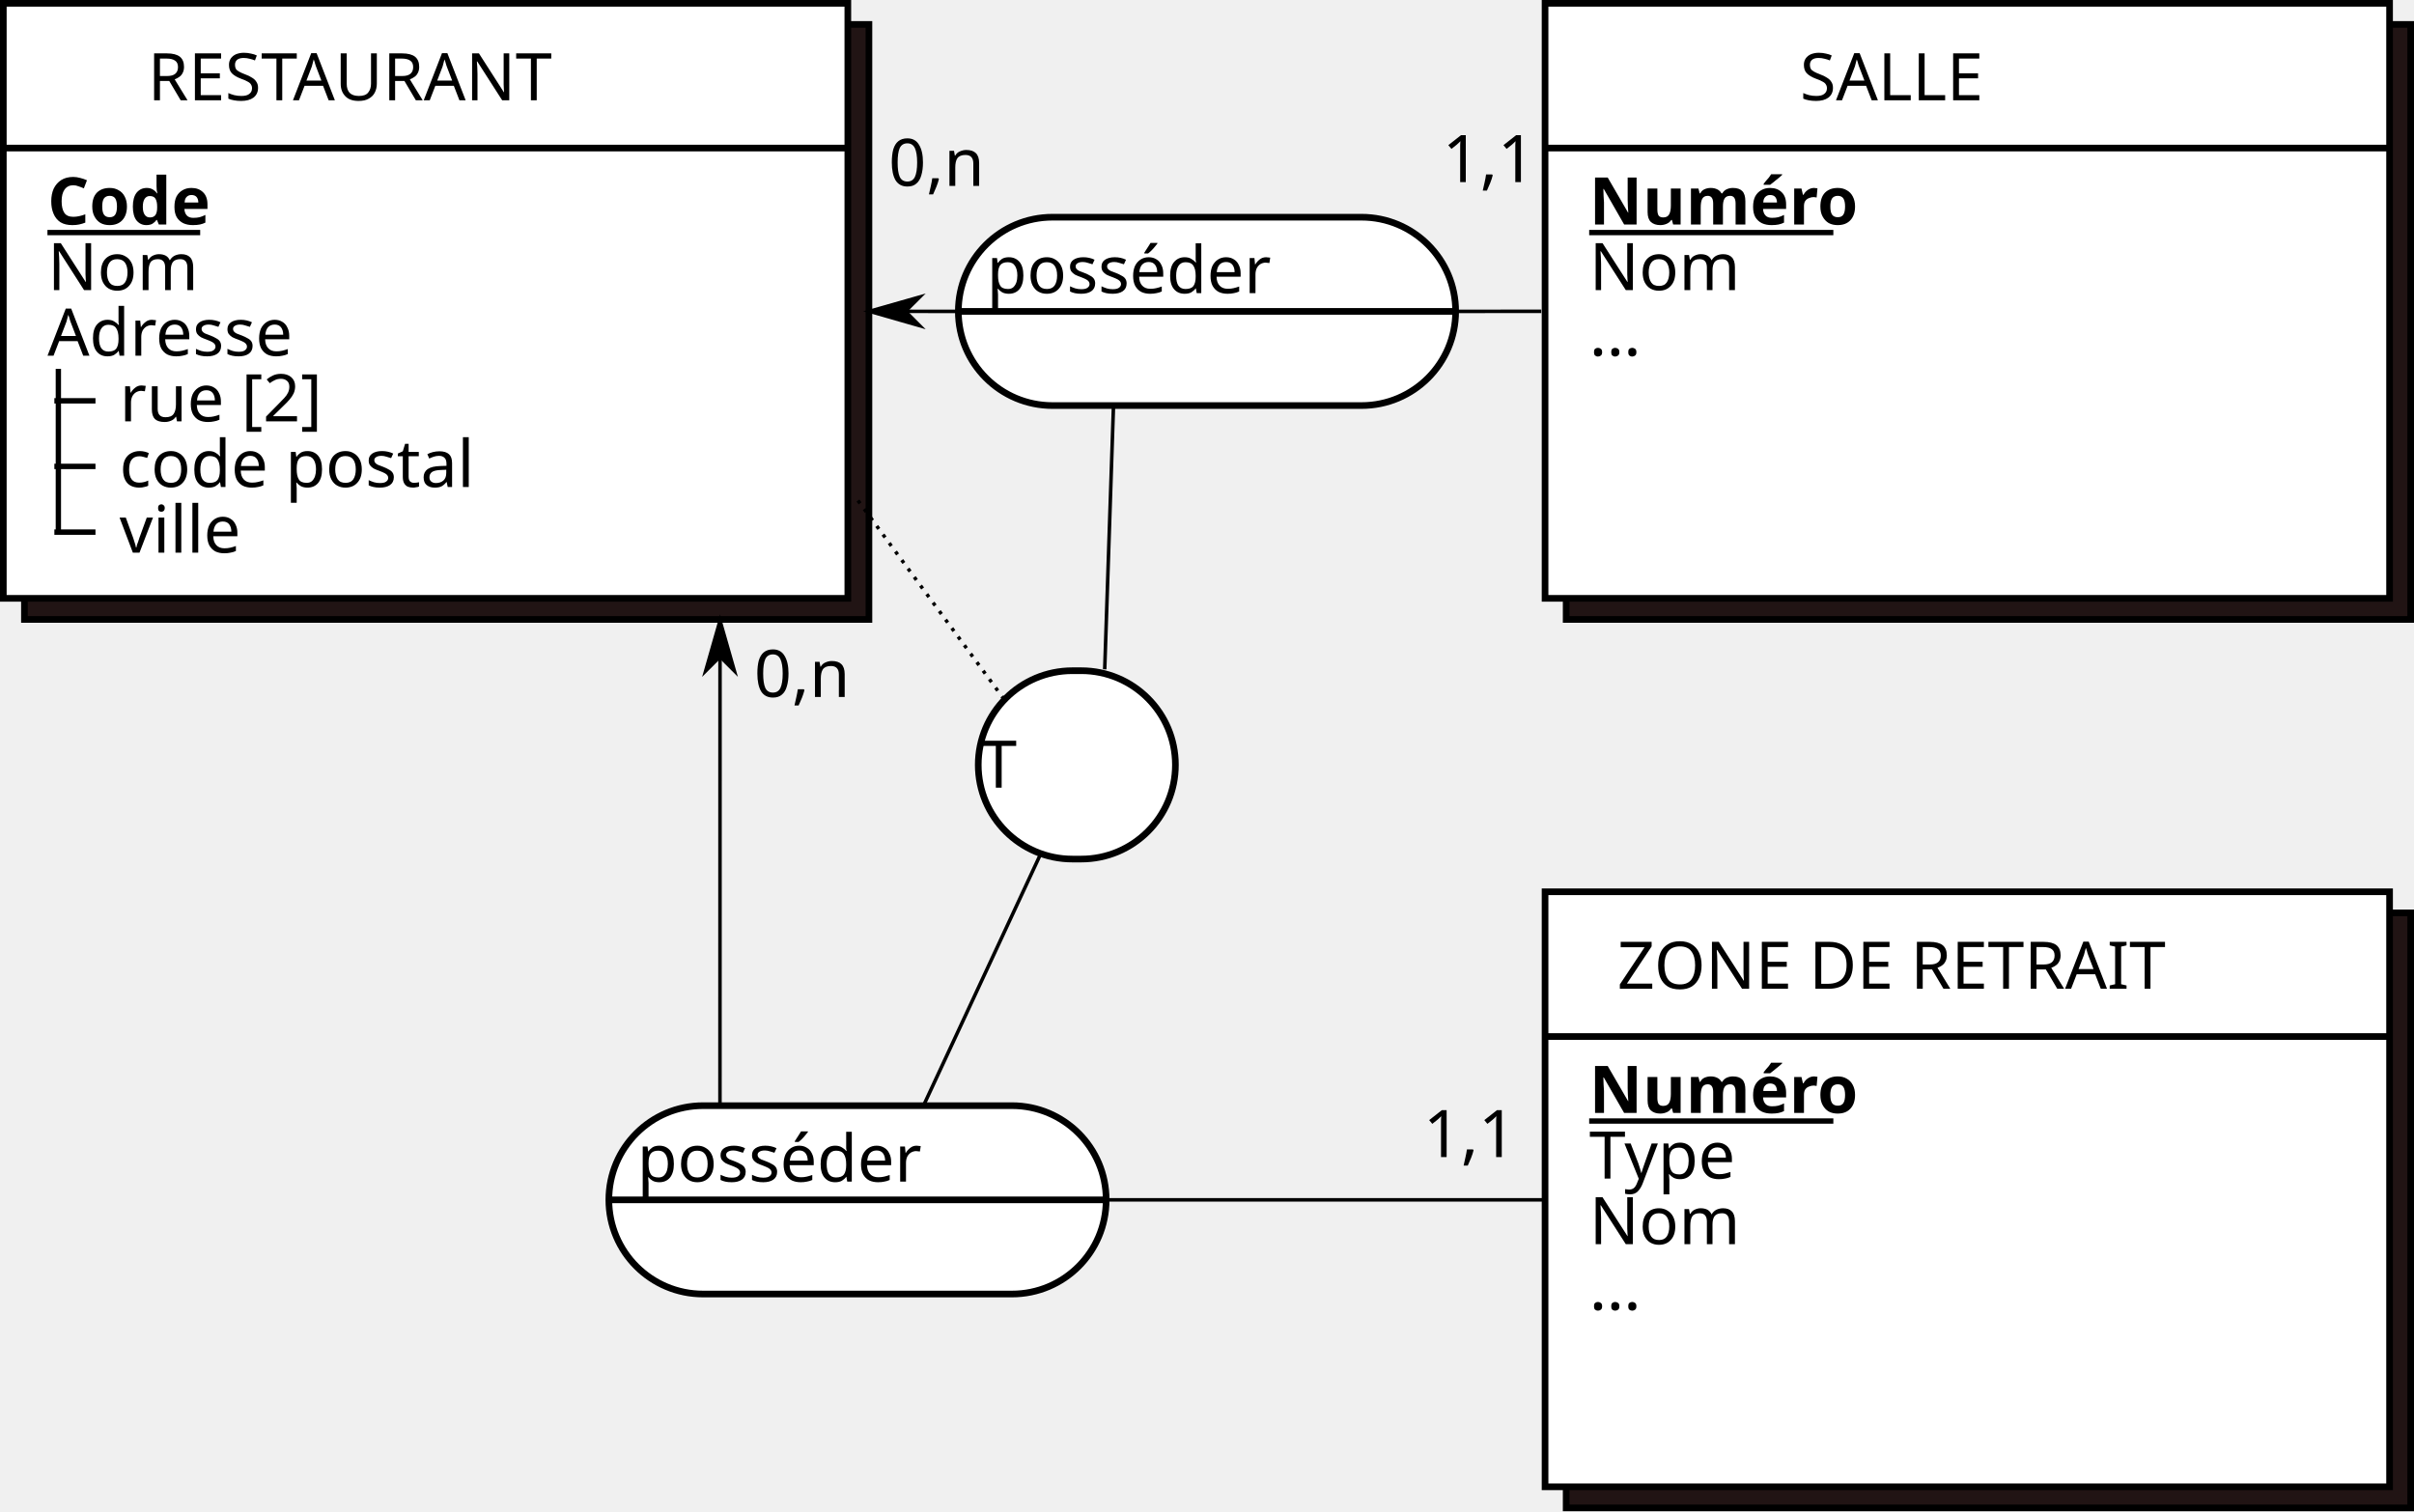
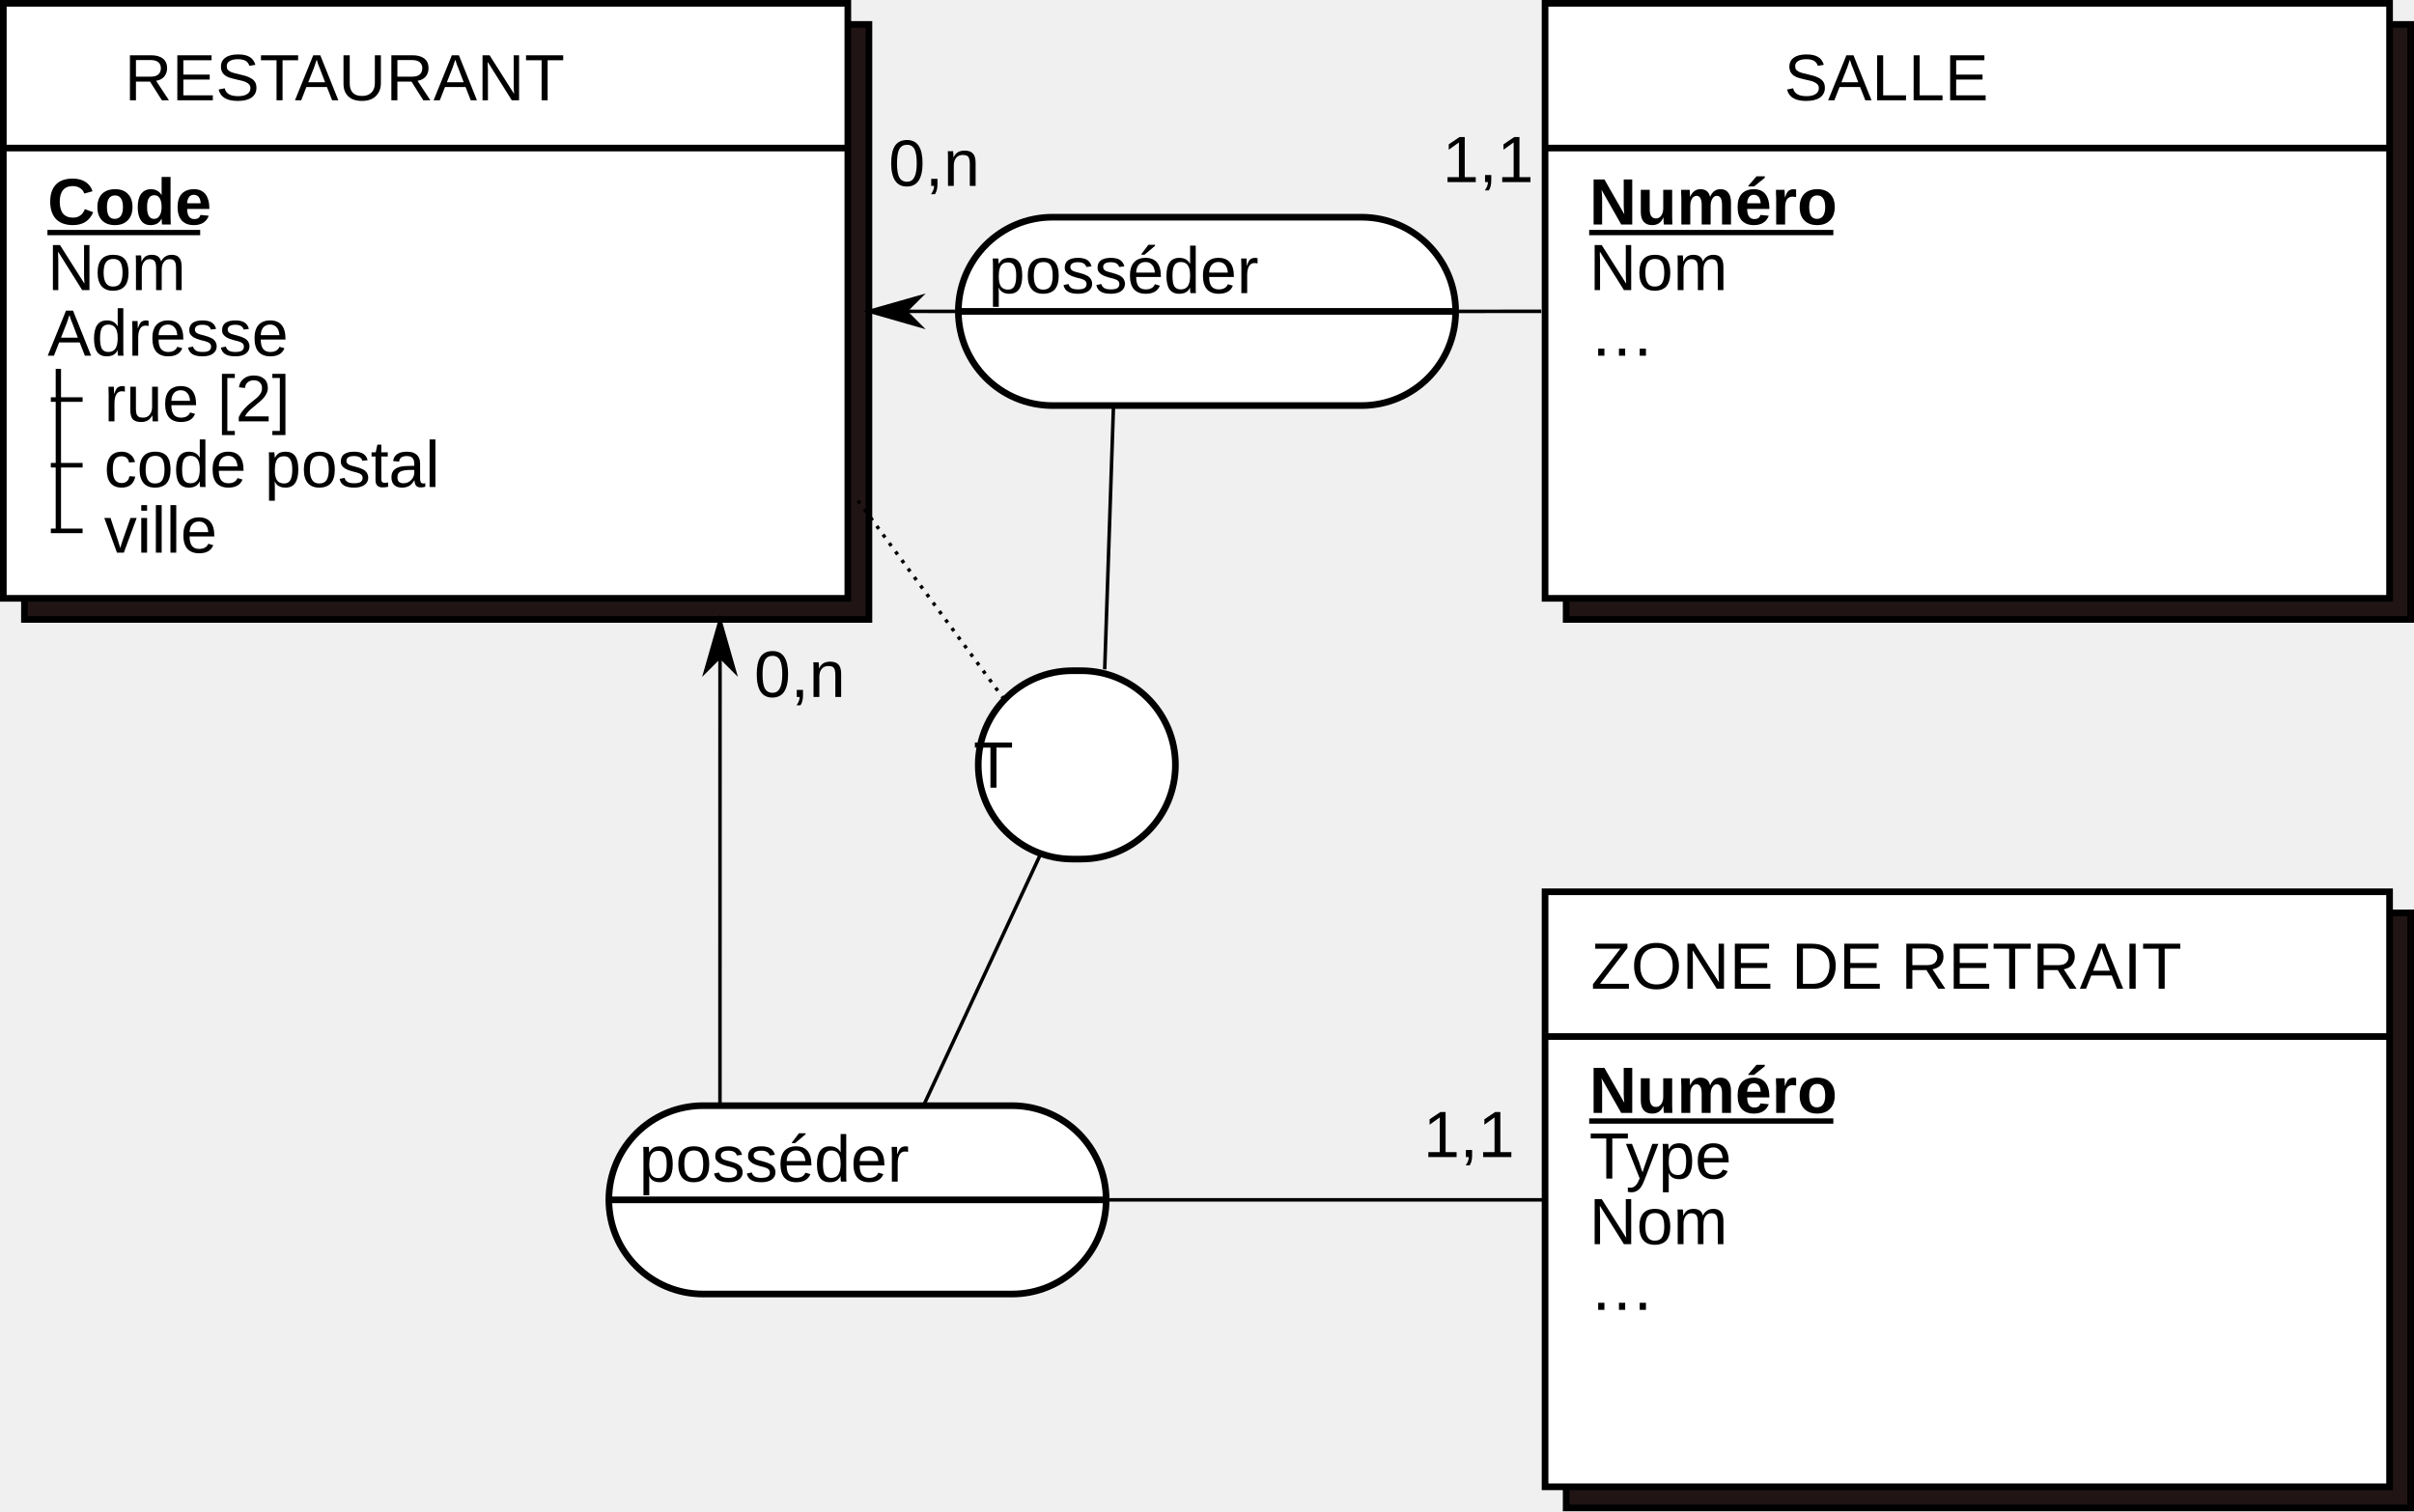
<svg xmlns="http://www.w3.org/2000/svg" width="181.64mm" height="113.722mm" viewBox="0 0 181.64 113.722" version="1.1" id="svg27987">
  <defs id="defs27981">
    <marker orient="auto" refY="0" refX="0" id="Arrow1Lstart" style="overflow:visible">
      <path id="path1239" d="M 0,0 5,-5 -12.5,0 5,5 Z" style="fill:#000000;fill-opacity:1;fill-rule:evenodd;stroke:#000000;stroke-width:1pt;stroke-opacity:1" transform="matrix(0.8,0,0,0.8,10,0)" />
    </marker>
    <marker orient="auto" refY="0" refX="0" id="marker1195" style="overflow:visible">
      <path id="path1193" d="M 0,0 5,-5 -12.5,0 5,5 Z" style="fill:#000000;fill-opacity:1;fill-rule:evenodd;stroke:#000000;stroke-width:1pt;stroke-opacity:1" transform="matrix(-0.8,0,0,-0.8,-10,0)" />
    </marker>
    <marker orient="auto" refY="0" refX="0" id="Arrow1Lend" style="overflow:visible">
      <path id="path2280" d="M 0,0 5,-5 -12.5,0 5,5 Z" style="fill:#000000;fill-opacity:1;fill-rule:evenodd;stroke:#000000;stroke-width:1pt;stroke-opacity:1" transform="matrix(-0.8,0,0,-0.8,-10,0)" />
    </marker>
  </defs>
  <g id="layer1" transform="translate(-179.6377,-31.69099)">
    <g id="g28677" transform="translate(182.2159,18.92654)">
      <g id="g8325" transform="translate(-45.60654,-47.08898)">
        <rect y="61.691" x="44.866" height="44.776" width="63.545" id="rect3634-0-1" style="fill:#211414;fill-opacity:1;stroke:#000000;stroke-width:0.5;stroke-miterlimit:4;stroke-dasharray:none;stroke-opacity:1" ry="0" rx="0" />
        <rect y="60.103" x="43.278" height="44.776" width="63.545" id="rect3634-962" style="fill:#ffffff;fill-opacity:1;stroke:#000000;stroke-width:0.5;stroke-miterlimit:4;stroke-dasharray:none;stroke-opacity:1" ry="0" rx="0" />
-         <text id="text3638-5" y="67.403" x="75.132" style="font-style:normal;font-variant:normal;font-weight:normal;font-stretch:normal;font-size:4.939px;line-height:125%;font-family:Cantarell;-inkscape-font-specification:Cantarell;text-align:center;letter-spacing:0px;word-spacing:0px;text-anchor:middle;fill:#000000;fill-opacity:1;stroke:none;stroke-width:0.265px;stroke-linecap:butt;stroke-linejoin:miter;stroke-opacity:1" xml:space="preserve">
+         <text id="text3638-5" y="67.403" x="75.132" style="font-style:normal;font-variant:normal;font-weight:normal;font-stretch:normal;font-size:4.939px;line-height:125%;font-family:Liberation Sans;-inkscape-font-specification:Liberation Sans;text-align:center;letter-spacing:0px;word-spacing:0px;text-anchor:middle;fill:#000000;fill-opacity:1;stroke:none;stroke-width:0.265px;stroke-linecap:butt;stroke-linejoin:miter;stroke-opacity:1" xml:space="preserve">
          <tspan style="text-align:center;text-anchor:middle;fill:#000000;fill-opacity:1;stroke-width:0.265px" y="67.403" x="75.132" id="tspan3636-4">RESTAURANT</tspan>
        </text>
        <path style="fill:none;fill-rule:evenodd;stroke:#000000;stroke-width:0.5;stroke-linecap:butt;stroke-linejoin:miter;stroke-miterlimit:4;stroke-dasharray:none;stroke-opacity:1" d="M 43.296,70.995 H 106.702" id="path6060-49" />
      </g>
      <g transform="translate(1.5875)" id="g28659">
-         <text transform="translate(-45.60654,-47.08898)" xml:space="preserve" style="font-style:normal;font-variant:normal;font-weight:normal;font-stretch:normal;font-size:4.939px;line-height:100%;font-family:Cantarell;-inkscape-font-specification:Cantarell;text-align:start;letter-spacing:0px;word-spacing:0px;text-anchor:start;fill:#000000;fill-opacity:1;stroke:none;stroke-width:0.265px;stroke-linecap:butt;stroke-linejoin:miter;stroke-opacity:1" x="45.017" y="76.744" id="text3638-9-9">
-           <tspan id="tspan3636-1-3" x="45.017" y="76.744" style="font-style:normal;font-variant:normal;font-weight:bold;font-stretch:normal;font-size:4.939px;line-height:100%;font-family:Cantarell;-inkscape-font-specification:'Cantarell, Bold';font-variant-ligatures:normal;font-variant-caps:normal;font-variant-numeric:normal;font-feature-settings:normal;text-align:start;writing-mode:lr-tb;text-anchor:start;fill:#000000;fill-opacity:1;stroke-width:0.265px">Code</tspan>
+         <text transform="translate(-45.60654,-47.08898)" xml:space="preserve" style="font-style:normal;font-variant:normal;font-weight:normal;font-stretch:normal;font-size:4.939px;line-height:100%;font-family:Liberation Sans;-inkscape-font-specification:Liberation Sans;text-align:start;letter-spacing:0px;word-spacing:0px;text-anchor:start;fill:#000000;fill-opacity:1;stroke:none;stroke-width:0.265px;stroke-linecap:butt;stroke-linejoin:miter;stroke-opacity:1" x="45.017" y="76.744" id="text3638-9-9">
+           <tspan id="tspan3636-1-3" x="45.017" y="76.744" style="font-style:normal;font-variant:normal;font-weight:bold;font-stretch:normal;font-size:4.939px;line-height:100%;font-family:Liberation Sans;-inkscape-font-specification:'Liberation Sans, Bold';font-variant-ligatures:normal;font-variant-caps:normal;font-variant-numeric:normal;font-feature-settings:normal;text-align:start;writing-mode:lr-tb;text-anchor:start;fill:#000000;fill-opacity:1;stroke-width:0.265px">Code</tspan>
          <tspan id="tspan6114" x="45.017" y="81.683" style="line-height:100%;text-align:start;text-anchor:start;fill:#000000;fill-opacity:1;stroke-width:0.265px">Nom</tspan>
          <tspan x="45.017" y="86.622" style="line-height:100%;text-align:start;text-anchor:start;fill:#000000;fill-opacity:1;stroke-width:0.265px" id="tspan28630">Adresse</tspan>
          <tspan id="tspan6116" x="45.017" y="91.561" style="line-height:100%;text-align:start;text-anchor:start;fill:#000000;fill-opacity:1;stroke-width:0.265px">− rue [2]</tspan>
          <tspan x="45.017" y="96.5" style="line-height:100%;text-align:start;text-anchor:start;fill:#000000;fill-opacity:1;stroke-width:0.265px" id="tspan28632">− code postal</tspan>
          <tspan id="tspan6112" x="45.017" y="101.439" style="line-height:100%;text-align:start;text-anchor:start;fill:#000000;fill-opacity:1;stroke-width:0.265px">− ville</tspan>
        </text>
        <path style="fill:none;fill-rule:evenodd;stroke:#000000;stroke-width:0.4;stroke-linecap:butt;stroke-linejoin:miter;stroke-miterlimit:4;stroke-dasharray:none;stroke-opacity:1" d="M -0.596,30.265 H 10.897" id="path28628" />
        <path style="fill:none;fill-rule:evenodd;stroke:#000000;stroke-width:0.4;stroke-linecap:butt;stroke-linejoin:miter;stroke-miterlimit:4;stroke-dasharray:none;stroke-opacity:1" d="M 0.226,40.521 V 52.749" id="path28641" />
      </g>
    </g>
    <g transform="translate(298.2232,18.92654)" id="g28677-5-0-7-3">
      <g id="g8325-3-5-9-7" transform="translate(-45.60654,-47.08898)">
        <rect y="61.691" x="44.866" height="44.776" width="63.545" id="rect3634-0-1-4-6-3-1" style="fill:#211414;fill-opacity:1;stroke:#000000;stroke-width:0.5;stroke-miterlimit:4;stroke-dasharray:none;stroke-opacity:1" ry="0" rx="0" />
        <rect y="60.103" x="43.278" height="44.776" width="63.545" id="rect3634-962-9-7-7-3" style="fill:#ffffff;fill-opacity:1;stroke:#000000;stroke-width:0.5;stroke-miterlimit:4;stroke-dasharray:none;stroke-opacity:1" ry="0" rx="0" />
-         <text id="text3638-5-0-7-8-8" y="67.403" x="75.132" style="font-style:normal;font-variant:normal;font-weight:normal;font-stretch:normal;font-size:4.939px;line-height:125%;font-family:Cantarell;-inkscape-font-specification:Cantarell;text-align:center;letter-spacing:0px;word-spacing:0px;text-anchor:middle;fill:#000000;fill-opacity:1;stroke:none;stroke-width:0.265px;stroke-linecap:butt;stroke-linejoin:miter;stroke-opacity:1" xml:space="preserve">
+         <text id="text3638-5-0-7-8-8" y="67.403" x="75.132" style="font-style:normal;font-variant:normal;font-weight:normal;font-stretch:normal;font-size:4.939px;line-height:125%;font-family:Liberation Sans;-inkscape-font-specification:Liberation Sans;text-align:center;letter-spacing:0px;word-spacing:0px;text-anchor:middle;fill:#000000;fill-opacity:1;stroke:none;stroke-width:0.265px;stroke-linecap:butt;stroke-linejoin:miter;stroke-opacity:1" xml:space="preserve">
          <tspan style="text-align:center;text-anchor:middle;fill:#000000;fill-opacity:1;stroke-width:0.265px" y="67.403" x="75.132" id="tspan3636-4-2-4-7-0">SALLE</tspan>
        </text>
        <path style="fill:none;fill-rule:evenodd;stroke:#000000;stroke-width:0.5;stroke-linecap:butt;stroke-linejoin:miter;stroke-miterlimit:4;stroke-dasharray:none;stroke-opacity:1" d="M 43.296,70.995 H 106.702" id="path6060-49-0-0-4-9" />
      </g>
      <g transform="translate(1.5875)" id="g28659-1-6-1-7">
-         <text transform="translate(-45.60654,-47.08898)" xml:space="preserve" style="font-style:normal;font-variant:normal;font-weight:normal;font-stretch:normal;font-size:4.939px;line-height:100%;font-family:Cantarell;-inkscape-font-specification:Cantarell;text-align:start;letter-spacing:0px;word-spacing:0px;text-anchor:start;fill:#000000;fill-opacity:1;stroke:none;stroke-width:0.265px;stroke-linecap:butt;stroke-linejoin:miter;stroke-opacity:1" x="45.017" y="76.744" id="text3638-9-9-9-4-9-9">
-           <tspan id="tspan3636-1-3-6-7-0-9" x="45.017" y="76.744" style="font-style:normal;font-variant:normal;font-weight:bold;font-stretch:normal;font-size:4.939px;line-height:100%;font-family:Cantarell;-inkscape-font-specification:'Cantarell, Bold';font-variant-ligatures:normal;font-variant-caps:normal;font-variant-numeric:normal;font-feature-settings:normal;text-align:start;writing-mode:lr-tb;text-anchor:start;fill:#000000;fill-opacity:1;stroke-width:0.265px">Numéro</tspan>
+         <text transform="translate(-45.60654,-47.08898)" xml:space="preserve" style="font-style:normal;font-variant:normal;font-weight:normal;font-stretch:normal;font-size:4.939px;line-height:100%;font-family:Liberation Sans;-inkscape-font-specification:Liberation Sans;text-align:start;letter-spacing:0px;word-spacing:0px;text-anchor:start;fill:#000000;fill-opacity:1;stroke:none;stroke-width:0.265px;stroke-linecap:butt;stroke-linejoin:miter;stroke-opacity:1" x="45.017" y="76.744" id="text3638-9-9-9-4-9-9">
+           <tspan id="tspan3636-1-3-6-7-0-9" x="45.017" y="76.744" style="font-style:normal;font-variant:normal;font-weight:bold;font-stretch:normal;font-size:4.939px;line-height:100%;font-family:Liberation Sans;-inkscape-font-specification:'Liberation Sans, Bold';font-variant-ligatures:normal;font-variant-caps:normal;font-variant-numeric:normal;font-feature-settings:normal;text-align:start;writing-mode:lr-tb;text-anchor:start;fill:#000000;fill-opacity:1;stroke-width:0.265px">Numéro</tspan>
          <tspan x="45.017" y="81.683" style="line-height:100%;text-align:start;text-anchor:start;fill:#000000;fill-opacity:1;stroke-width:0.265px" id="tspan28777-5-8-3">Nom</tspan>
          <tspan x="45.017" y="86.622" style="line-height:100%;text-align:start;text-anchor:start;fill:#000000;fill-opacity:1;stroke-width:0.265px" id="tspan29603">…</tspan>
        </text>
        <path style="fill:none;fill-rule:evenodd;stroke:#000000;stroke-width:0.4;stroke-linecap:butt;stroke-linejoin:miter;stroke-miterlimit:4;stroke-dasharray:none;stroke-opacity:1" d="M -0.596,30.265 H 17.776" id="path28628-3-8-8-2" />
      </g>
    </g>
    <g id="g30420" transform="translate(0.04285914,0.09046255)">
      <rect rx="7.087" ry="7.087" style="fill:#ffffff;fill-opacity:1;stroke:#000000;stroke-width:0.5;stroke-miterlimit:4;stroke-dasharray:none;stroke-opacity:1" id="rect3634" width="37.42" height="14.174" x="251.705" y="47.945" />
-       <text xml:space="preserve" style="font-style:normal;font-variant:normal;font-weight:normal;font-stretch:normal;font-size:4.939px;line-height:125%;font-family:Cantarell;-inkscape-font-specification:Cantarell;text-align:center;letter-spacing:0px;word-spacing:0px;text-anchor:middle;fill:#000000;fill-opacity:1;stroke:none;stroke-width:0.265px;stroke-linecap:butt;stroke-linejoin:miter;stroke-opacity:1" x="270.316" y="53.658" id="text3638">
+       <text xml:space="preserve" style="font-style:normal;font-variant:normal;font-weight:normal;font-stretch:normal;font-size:4.939px;line-height:125%;font-family:Liberation Sans;-inkscape-font-specification:Liberation Sans;text-align:center;letter-spacing:0px;word-spacing:0px;text-anchor:middle;fill:#000000;fill-opacity:1;stroke:none;stroke-width:0.265px;stroke-linecap:butt;stroke-linejoin:miter;stroke-opacity:1" x="270.316" y="53.658" id="text3638">
        <tspan id="tspan3636" x="270.316" y="53.658" style="text-align:center;text-anchor:middle;fill:#000000;fill-opacity:1;stroke-width:0.265px">posséder</tspan>
        <tspan x="270.316" y="59.831" style="text-align:center;text-anchor:middle;fill:#000000;fill-opacity:1;stroke-width:0.265px" id="tspan30407" />
      </text>
      <path id="path30409" d="m 251.563,55.033 h 37.703" style="fill:none;fill-rule:evenodd;stroke:#000000;stroke-width:0.5;stroke-linecap:butt;stroke-linejoin:miter;stroke-miterlimit:4;stroke-dasharray:none;stroke-opacity:1" />
    </g>
    <path style="fill:none;fill-rule:evenodd;stroke:#000000;stroke-width:0.265px;stroke-linecap:butt;stroke-linejoin:miter;stroke-opacity:1" d="m 295.608,55.116 -6.299,0.007" id="path30563" />
    <path style="fill:none;fill-rule:evenodd;stroke:#000000;stroke-width:0.265px;stroke-linecap:butt;stroke-linejoin:miter;stroke-opacity:1;marker-end:url(#Arrow1Lend)" d="m 251.606,55.123 -6.512,-0.007" id="path30565" />
-     <text xml:space="preserve" style="font-style:normal;font-variant:normal;font-weight:normal;font-stretch:normal;font-size:4.939px;line-height:125%;font-family:Cantarell;-inkscape-font-specification:Cantarell;text-align:start;letter-spacing:0px;word-spacing:0px;text-anchor:start;fill:#000000;fill-opacity:1;stroke:none;stroke-width:0.265px;stroke-linecap:butt;stroke-linejoin:miter;stroke-opacity:1" x="246.508" y="45.678" id="text31423">
+     <text xml:space="preserve" style="font-style:normal;font-variant:normal;font-weight:normal;font-stretch:normal;font-size:4.939px;line-height:125%;font-family:Liberation Sans;-inkscape-font-specification:Liberation Sans;text-align:start;letter-spacing:0px;word-spacing:0px;text-anchor:start;fill:#000000;fill-opacity:1;stroke:none;stroke-width:0.265px;stroke-linecap:butt;stroke-linejoin:miter;stroke-opacity:1" x="246.508" y="45.678" id="text31423">
      <tspan id="tspan31421" x="246.508" y="45.678" style="stroke-width:0.265px">0,n</tspan>
    </text>
-     <text xml:space="preserve" style="font-style:normal;font-variant:normal;font-weight:normal;font-stretch:normal;font-size:4.939px;line-height:125%;font-family:Cantarell;-inkscape-font-specification:Cantarell;text-align:start;letter-spacing:0px;word-spacing:0px;text-anchor:start;fill:#000000;fill-opacity:1;stroke:none;stroke-width:0.265px;stroke-linecap:butt;stroke-linejoin:miter;stroke-opacity:1" x="288.18" y="45.394" id="text31427">
+     <text xml:space="preserve" style="font-style:normal;font-variant:normal;font-weight:normal;font-stretch:normal;font-size:4.939px;line-height:125%;font-family:Liberation Sans;-inkscape-font-specification:Liberation Sans;text-align:start;letter-spacing:0px;word-spacing:0px;text-anchor:start;fill:#000000;fill-opacity:1;stroke:none;stroke-width:0.265px;stroke-linecap:butt;stroke-linejoin:miter;stroke-opacity:1" x="288.18" y="45.394" id="text31427">
      <tspan id="tspan31425" x="288.18" y="45.394" style="stroke-width:0.265px">1,1</tspan>
    </text>
    <g transform="translate(298.2232,85.78436)" id="g28677-5-0-7-3-3">
      <g id="g8325-3-5-9-7-6" transform="translate(-45.60654,-47.08898)">
        <rect y="61.691" x="44.866" height="44.776" width="63.545" id="rect3634-0-1-4-6-3-1-7" style="fill:#211414;fill-opacity:1;stroke:#000000;stroke-width:0.5;stroke-miterlimit:4;stroke-dasharray:none;stroke-opacity:1" ry="0" rx="0" />
        <rect y="60.103" x="43.278" height="44.776" width="63.545" id="rect3634-962-9-7-7-3-5" style="fill:#ffffff;fill-opacity:1;stroke:#000000;stroke-width:0.5;stroke-miterlimit:4;stroke-dasharray:none;stroke-opacity:1" ry="0" rx="0" />
-         <text id="text3638-5-0-7-8-8-3" y="67.403" x="75.132" style="font-style:normal;font-variant:normal;font-weight:normal;font-stretch:normal;font-size:4.939px;line-height:125%;font-family:Cantarell;-inkscape-font-specification:Cantarell;text-align:center;letter-spacing:0px;word-spacing:0px;text-anchor:middle;fill:#000000;fill-opacity:1;stroke:none;stroke-width:0.265px;stroke-linecap:butt;stroke-linejoin:miter;stroke-opacity:1" xml:space="preserve">
+         <text id="text3638-5-0-7-8-8-3" y="67.403" x="75.132" style="font-style:normal;font-variant:normal;font-weight:normal;font-stretch:normal;font-size:4.939px;line-height:125%;font-family:Liberation Sans;-inkscape-font-specification:Liberation Sans;text-align:center;letter-spacing:0px;word-spacing:0px;text-anchor:middle;fill:#000000;fill-opacity:1;stroke:none;stroke-width:0.265px;stroke-linecap:butt;stroke-linejoin:miter;stroke-opacity:1" xml:space="preserve">
          <tspan style="text-align:center;text-anchor:middle;fill:#000000;fill-opacity:1;stroke-width:0.265px" y="67.403" x="75.132" id="tspan3636-4-2-4-7-0-5">ZONE DE RETRAIT</tspan>
        </text>
        <path style="fill:none;fill-rule:evenodd;stroke:#000000;stroke-width:0.5;stroke-linecap:butt;stroke-linejoin:miter;stroke-miterlimit:4;stroke-dasharray:none;stroke-opacity:1" d="M 43.296,70.995 H 106.702" id="path6060-49-0-0-4-9-6" />
      </g>
      <g transform="translate(1.5875)" id="g28659-1-6-1-7-2">
-         <text transform="translate(-45.60654,-47.08898)" xml:space="preserve" style="font-style:normal;font-variant:normal;font-weight:normal;font-stretch:normal;font-size:4.939px;line-height:100%;font-family:Cantarell;-inkscape-font-specification:Cantarell;text-align:start;letter-spacing:0px;word-spacing:0px;text-anchor:start;fill:#000000;fill-opacity:1;stroke:none;stroke-width:0.265px;stroke-linecap:butt;stroke-linejoin:miter;stroke-opacity:1" x="45.017" y="76.744" id="text3638-9-9-9-4-9-9-9">
-           <tspan id="tspan3636-1-3-6-7-0-9-1" x="45.017" y="76.744" style="font-style:normal;font-variant:normal;font-weight:bold;font-stretch:normal;font-size:4.939px;line-height:100%;font-family:Cantarell;-inkscape-font-specification:'Cantarell, Bold';font-variant-ligatures:normal;font-variant-caps:normal;font-variant-numeric:normal;font-feature-settings:normal;text-align:start;writing-mode:lr-tb;text-anchor:start;fill:#000000;fill-opacity:1;stroke-width:0.265px">Numéro</tspan>
+         <text transform="translate(-45.60654,-47.08898)" xml:space="preserve" style="font-style:normal;font-variant:normal;font-weight:normal;font-stretch:normal;font-size:4.939px;line-height:100%;font-family:Liberation Sans;-inkscape-font-specification:Liberation Sans;text-align:start;letter-spacing:0px;word-spacing:0px;text-anchor:start;fill:#000000;fill-opacity:1;stroke:none;stroke-width:0.265px;stroke-linecap:butt;stroke-linejoin:miter;stroke-opacity:1" x="45.017" y="76.744" id="text3638-9-9-9-4-9-9-9">
+           <tspan id="tspan3636-1-3-6-7-0-9-1" x="45.017" y="76.744" style="font-style:normal;font-variant:normal;font-weight:bold;font-stretch:normal;font-size:4.939px;line-height:100%;font-family:Liberation Sans;-inkscape-font-specification:'Liberation Sans, Bold';font-variant-ligatures:normal;font-variant-caps:normal;font-variant-numeric:normal;font-feature-settings:normal;text-align:start;writing-mode:lr-tb;text-anchor:start;fill:#000000;fill-opacity:1;stroke-width:0.265px">Numéro</tspan>
          <tspan x="45.017" y="81.683" style="line-height:100%;text-align:start;text-anchor:start;fill:#000000;fill-opacity:1;stroke-width:0.265px" id="tspan28777-5-8-3-2">Type</tspan>
          <tspan x="45.017" y="86.622" style="line-height:100%;text-align:start;text-anchor:start;fill:#000000;fill-opacity:1;stroke-width:0.265px" id="tspan1185">Nom</tspan>
          <tspan x="45.017" y="91.561" style="line-height:100%;text-align:start;text-anchor:start;fill:#000000;fill-opacity:1;stroke-width:0.265px" id="tspan29603-7">…</tspan>
        </text>
        <path style="fill:none;fill-rule:evenodd;stroke:#000000;stroke-width:0.4;stroke-linecap:butt;stroke-linejoin:miter;stroke-miterlimit:4;stroke-dasharray:none;stroke-opacity:1" d="M -0.596,30.265 H 17.776" id="path28628-3-8-8-2-0" />
      </g>
    </g>
    <g transform="translate(-26.2542,66.94828)" id="g30420-0-9">
      <rect rx="7.087" ry="7.087" style="fill:#ffffff;fill-opacity:1;stroke:#000000;stroke-width:0.5;stroke-miterlimit:4;stroke-dasharray:none;stroke-opacity:1" id="rect3634-8-3" width="37.42" height="14.174" x="251.705" y="47.945" />
-       <text xml:space="preserve" style="font-style:normal;font-variant:normal;font-weight:normal;font-stretch:normal;font-size:4.939px;line-height:125%;font-family:Cantarell;-inkscape-font-specification:Cantarell;text-align:center;letter-spacing:0px;word-spacing:0px;text-anchor:middle;fill:#000000;fill-opacity:1;stroke:none;stroke-width:0.265px;stroke-linecap:butt;stroke-linejoin:miter;stroke-opacity:1" x="270.316" y="53.658" id="text3638-51-6">
+       <text xml:space="preserve" style="font-style:normal;font-variant:normal;font-weight:normal;font-stretch:normal;font-size:4.939px;line-height:125%;font-family:Liberation Sans;-inkscape-font-specification:Liberation Sans;text-align:center;letter-spacing:0px;word-spacing:0px;text-anchor:middle;fill:#000000;fill-opacity:1;stroke:none;stroke-width:0.265px;stroke-linecap:butt;stroke-linejoin:miter;stroke-opacity:1" x="270.316" y="53.658" id="text3638-51-6">
        <tspan id="tspan3636-6-0" x="270.316" y="53.658" style="text-align:center;text-anchor:middle;fill:#000000;fill-opacity:1;stroke-width:0.265px">posséder</tspan>
        <tspan x="270.316" y="59.831" style="text-align:center;text-anchor:middle;fill:#000000;fill-opacity:1;stroke-width:0.265px" id="tspan30407-6-6" />
      </text>
      <path id="path30409-2-2" d="m 251.563,55.033 h 37.703" style="fill:none;fill-rule:evenodd;stroke:#000000;stroke-width:0.5;stroke-linecap:butt;stroke-linejoin:miter;stroke-miterlimit:4;stroke-dasharray:none;stroke-opacity:1" />
    </g>
    <path style="fill:none;fill-rule:evenodd;stroke:#000000;stroke-width:0.265;stroke-linecap:butt;stroke-linejoin:miter;stroke-miterlimit:4;stroke-dasharray:none;stroke-opacity:1;marker-start:url(#Arrow1Lstart)" d="m 233.816,78.431 -0.005,36.32" id="path30567-6" />
    <path style="fill:none;fill-rule:evenodd;stroke:#000000;stroke-width:0.265px;stroke-linecap:butt;stroke-linejoin:miter;stroke-opacity:1" d="m 295.688,121.981 -32.629,-0.001" id="path30569-1" />
-     <text xml:space="preserve" style="font-style:normal;font-variant:normal;font-weight:normal;font-stretch:normal;font-size:4.939px;line-height:125%;font-family:Cantarell;-inkscape-font-specification:Cantarell;text-align:start;letter-spacing:0px;word-spacing:0px;text-anchor:start;fill:#000000;fill-opacity:1;stroke:none;stroke-width:0.265px;stroke-linecap:butt;stroke-linejoin:miter;stroke-opacity:1" x="236.391" y="84.137" id="text31399-8">
+     <text xml:space="preserve" style="font-style:normal;font-variant:normal;font-weight:normal;font-stretch:normal;font-size:4.939px;line-height:125%;font-family:Liberation Sans;-inkscape-font-specification:Liberation Sans;text-align:start;letter-spacing:0px;word-spacing:0px;text-anchor:start;fill:#000000;fill-opacity:1;stroke:none;stroke-width:0.265px;stroke-linecap:butt;stroke-linejoin:miter;stroke-opacity:1" x="236.391" y="84.137" id="text31399-8">
      <tspan id="tspan31397-7" x="236.391" y="84.137" style="stroke-width:0.265px">0,n</tspan>
    </text>
-     <text xml:space="preserve" style="font-style:normal;font-variant:normal;font-weight:normal;font-stretch:normal;font-size:4.939px;line-height:125%;font-family:Cantarell;-inkscape-font-specification:Cantarell;text-align:start;letter-spacing:0px;word-spacing:0px;text-anchor:start;fill:#000000;fill-opacity:1;stroke:none;stroke-width:0.265px;stroke-linecap:butt;stroke-linejoin:miter;stroke-opacity:1" x="286.738" y="118.759" id="text31403-9">
+     <text xml:space="preserve" style="font-style:normal;font-variant:normal;font-weight:normal;font-stretch:normal;font-size:4.939px;line-height:125%;font-family:Liberation Sans;-inkscape-font-specification:Liberation Sans;text-align:start;letter-spacing:0px;word-spacing:0px;text-anchor:start;fill:#000000;fill-opacity:1;stroke:none;stroke-width:0.265px;stroke-linecap:butt;stroke-linejoin:miter;stroke-opacity:1" x="286.738" y="118.759" id="text31403-9">
      <tspan id="tspan31401-2" x="286.738" y="118.759" style="stroke-width:0.265px">1,1</tspan>
    </text>
    <g transform="translate(-9.751464,34.21713)" id="g30420-3-4-0">
      <rect rx="7.087" ry="7.087" style="fill:#ffffff;fill-opacity:1;stroke:#000000;stroke-width:0.5;stroke-miterlimit:4;stroke-dasharray:none;stroke-opacity:1" id="rect3634-7-17-2" width="14.836" height="14.174" x="262.997" y="47.945" />
-       <text xml:space="preserve" style="font-style:normal;font-variant:normal;font-weight:normal;font-stretch:normal;font-size:4.939px;line-height:125%;font-family:Cantarell;-inkscape-font-specification:Cantarell;text-align:center;letter-spacing:0px;word-spacing:0px;text-anchor:middle;fill:#000000;fill-opacity:1;stroke:none;stroke-width:0.265px;stroke-linecap:butt;stroke-linejoin:miter;stroke-opacity:1" x="270.316" y="56.744" id="text3638-1-1-3">
+       <text xml:space="preserve" style="font-style:normal;font-variant:normal;font-weight:normal;font-stretch:normal;font-size:4.939px;line-height:125%;font-family:Liberation Sans;-inkscape-font-specification:Liberation Sans;text-align:center;letter-spacing:0px;word-spacing:0px;text-anchor:middle;fill:#000000;fill-opacity:1;stroke:none;stroke-width:0.265px;stroke-linecap:butt;stroke-linejoin:miter;stroke-opacity:1" x="270.316" y="56.744" id="text3638-1-1-3">
        <tspan id="tspan3636-2-1-7" x="270.316" y="56.744" style="text-align:center;text-anchor:middle;fill:#000000;fill-opacity:1;stroke-width:0.265px">T</tspan>
        <tspan x="270.316" y="62.917" style="text-align:center;text-anchor:middle;fill:#000000;fill-opacity:1;stroke-width:0.265px" id="tspan30407-2-17-5" />
      </text>
    </g>
    <path style="fill:none;fill-rule:evenodd;stroke:#000000;stroke-width:0.265;stroke-linecap:butt;stroke-linejoin:miter;stroke-miterlimit:4;stroke-dasharray:0.265, 0.53;stroke-dashoffset:0;stroke-opacity:1" d="M 255.183,84.301 243.988,69.075" id="path30593-9" />
    <path style="fill:none;fill-rule:evenodd;stroke:#000000;stroke-width:0.265px;stroke-linecap:butt;stroke-linejoin:miter;stroke-opacity:1" d="M 249.059,115.036 257.942,95.948" id="path1581" />
    <path style="fill:none;fill-rule:evenodd;stroke:#000000;stroke-width:0.265px;stroke-linecap:butt;stroke-linejoin:miter;stroke-opacity:1" d="m 262.761,82.058 0.661,-19.844" id="path1583" />
  </g>
</svg>
